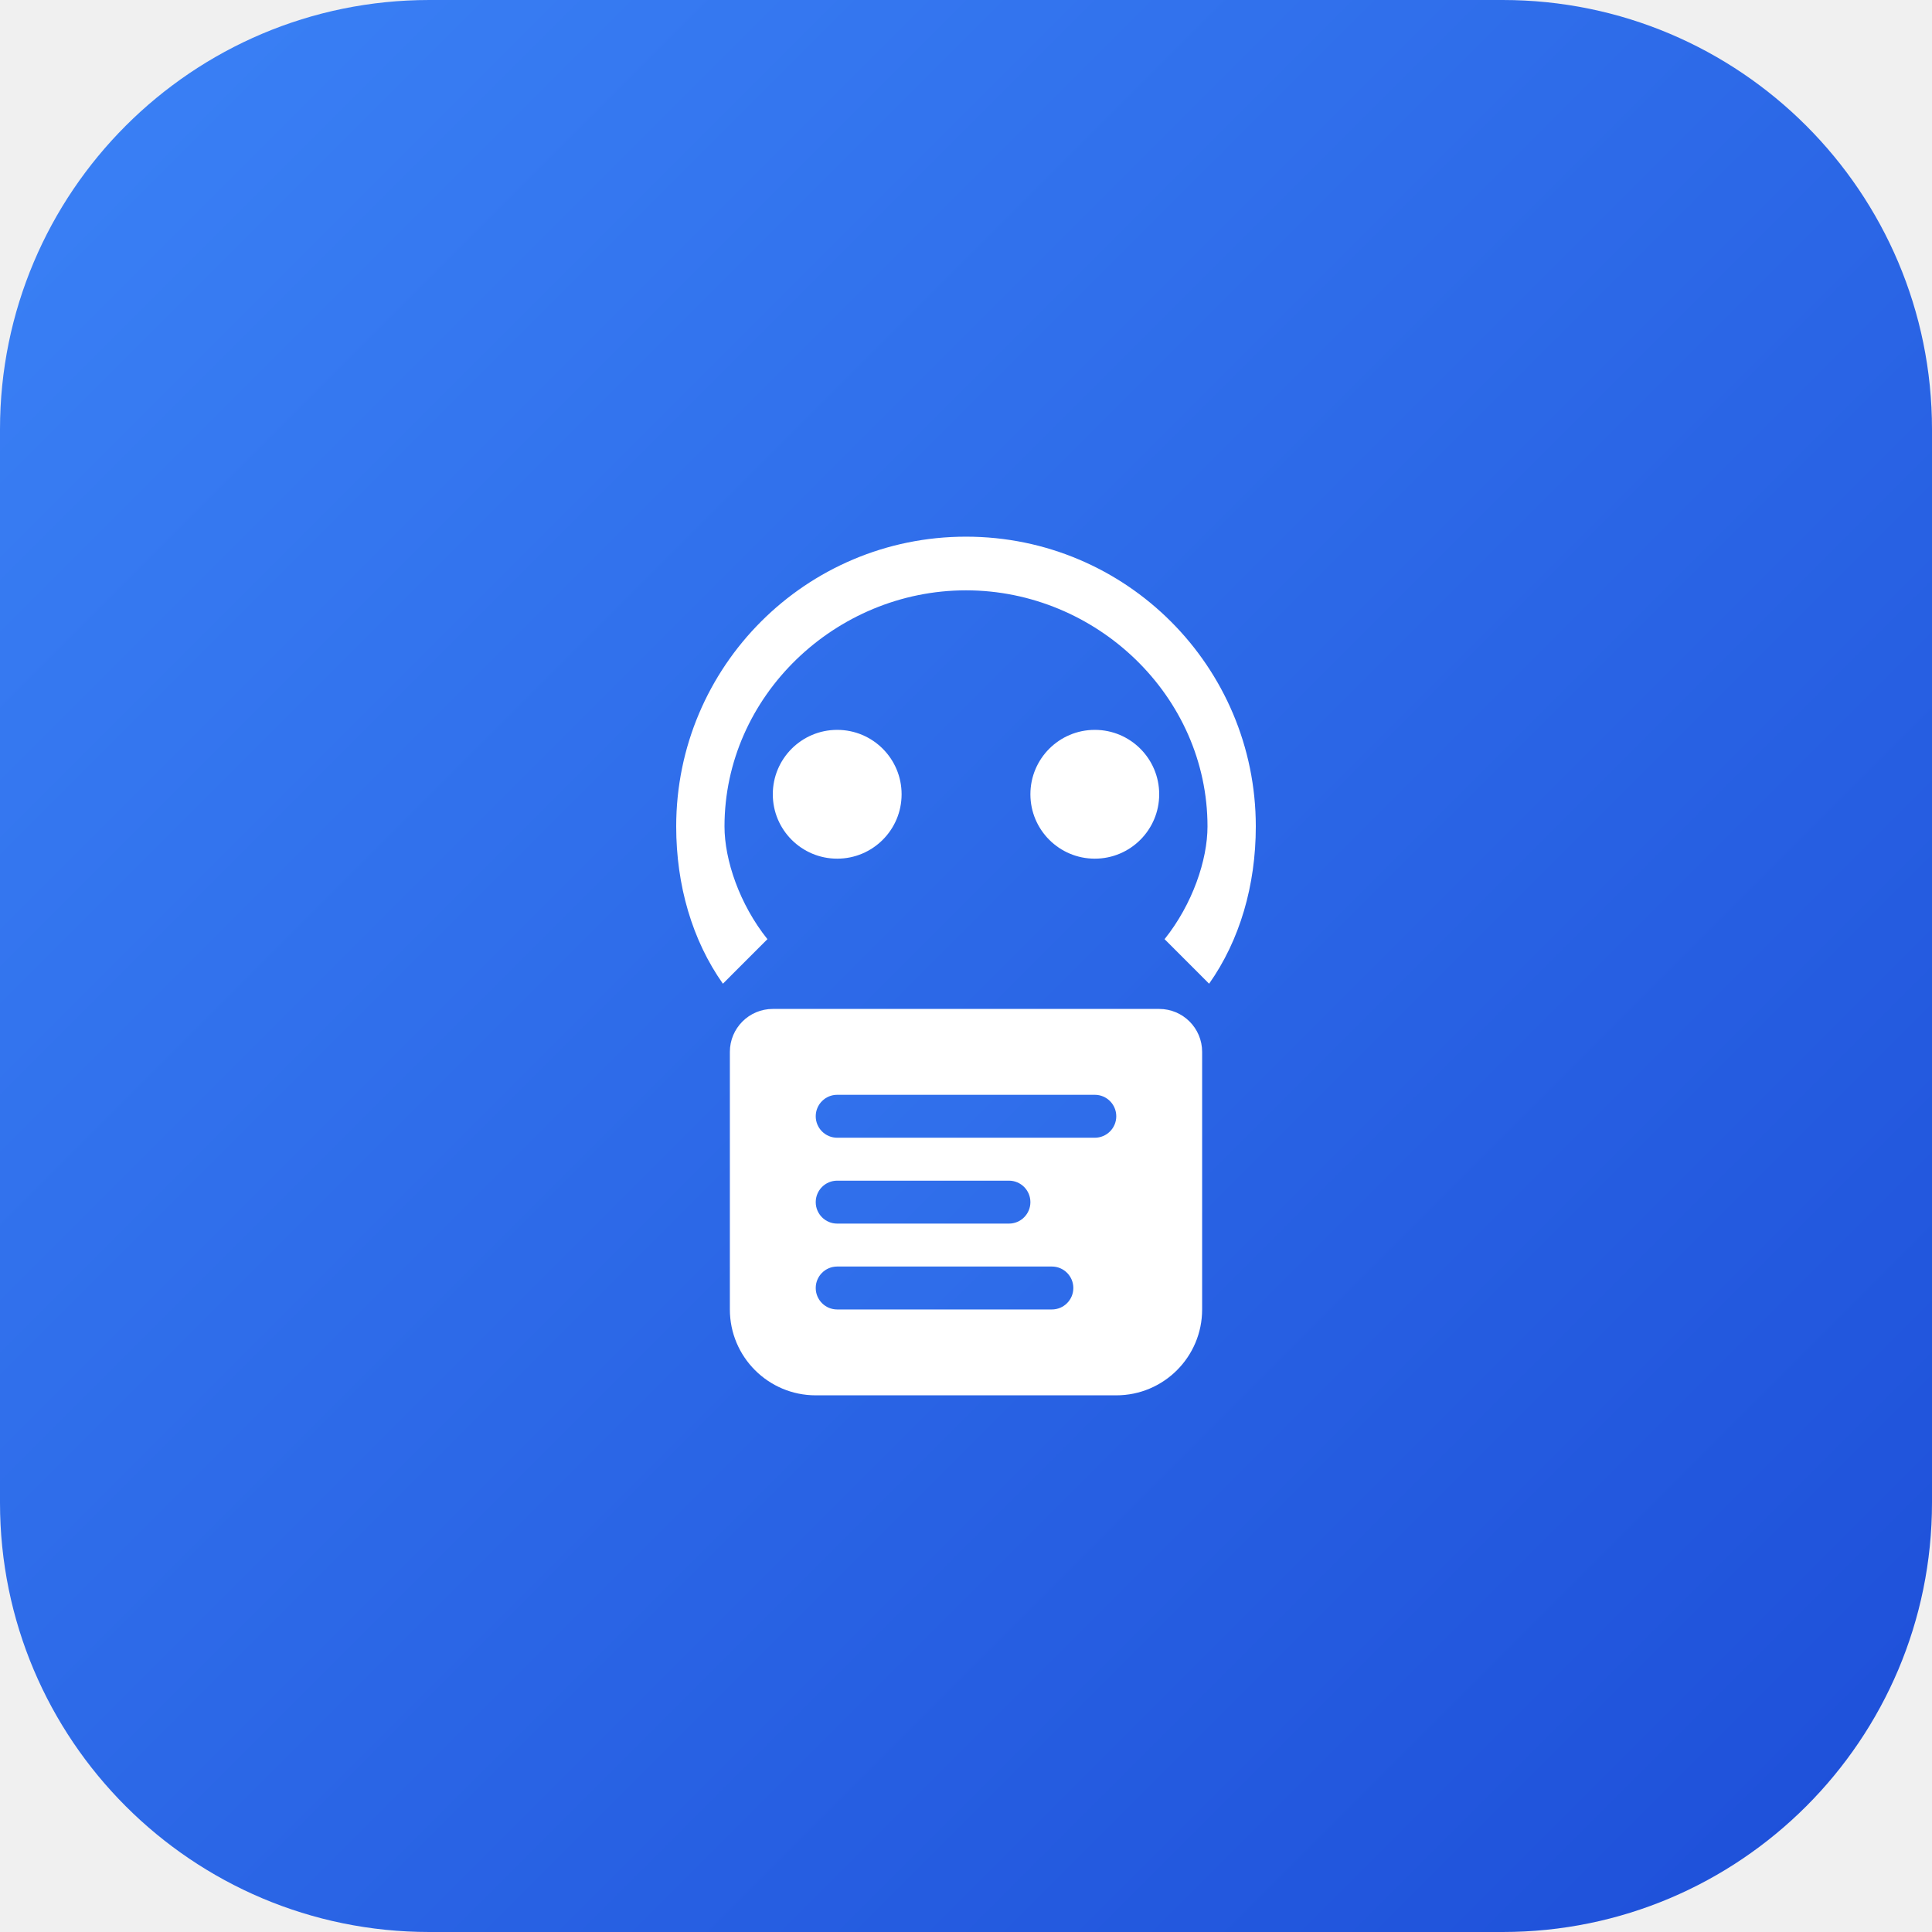
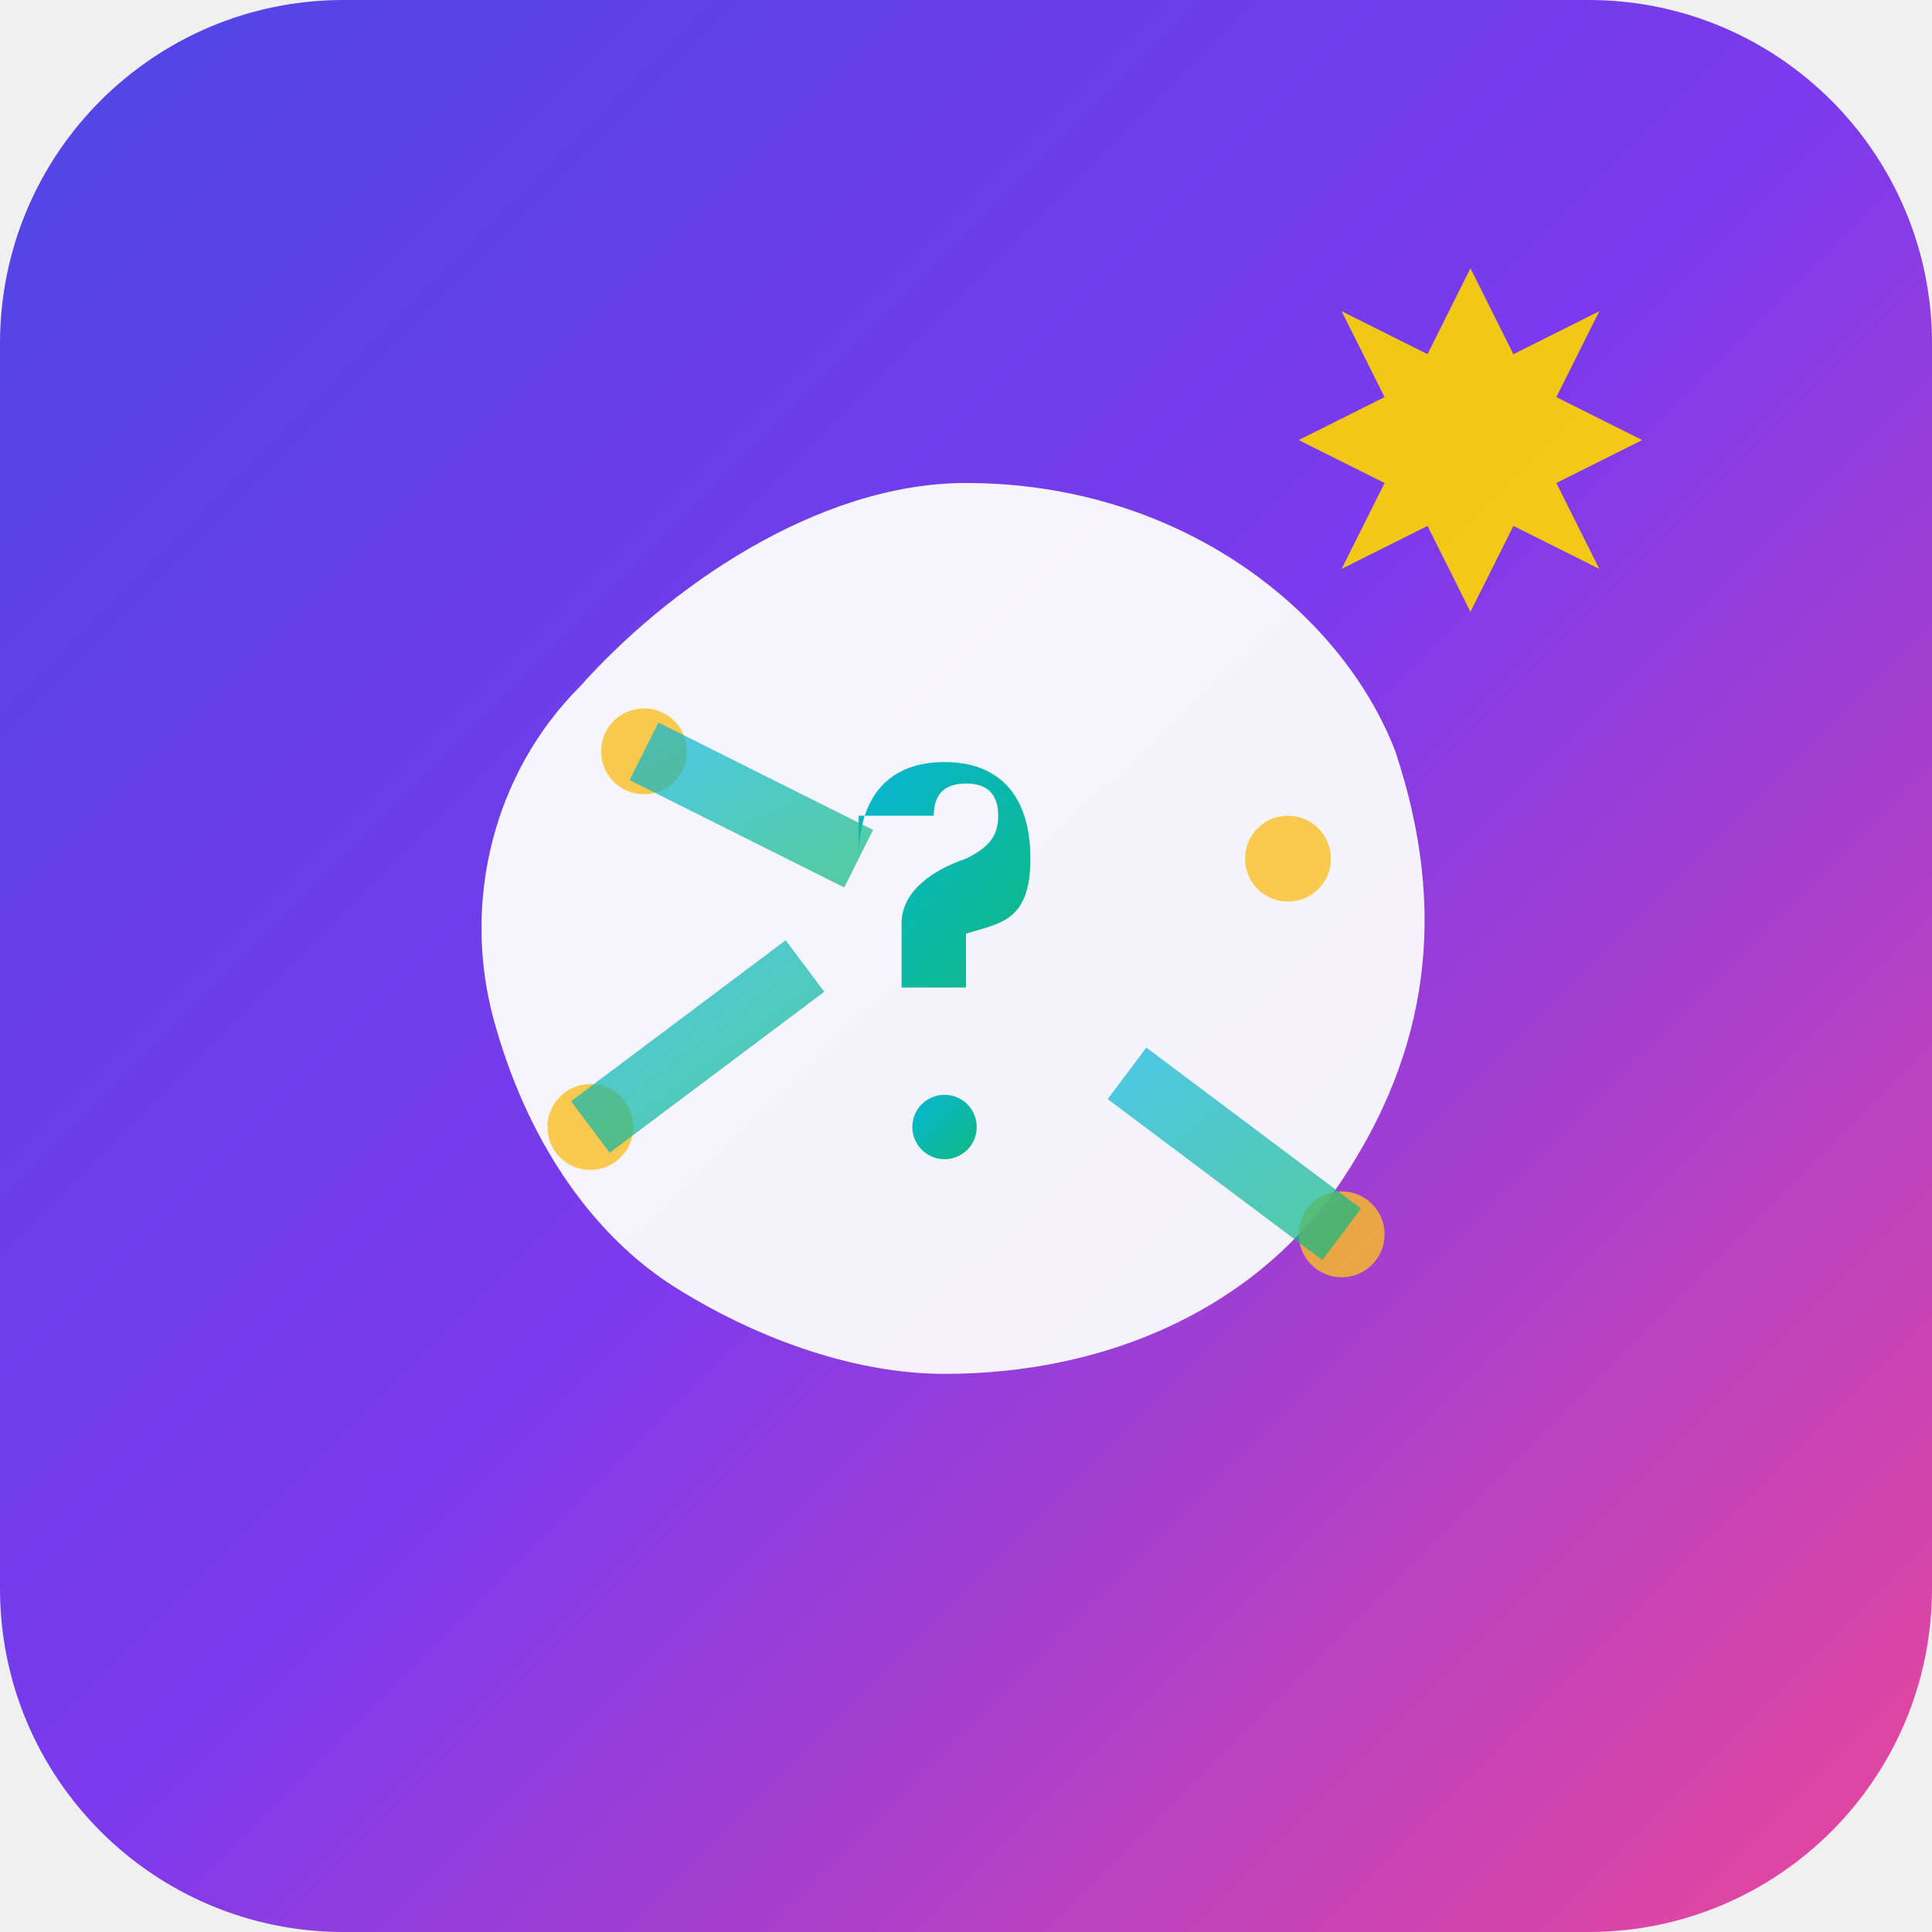
- <svg xmlns="http://www.w3.org/2000/svg" width="180" height="180" viewBox="0 0 180 180" fill="none">
-   <rect width="180" height="180" rx="40" fill="url(#gradient)" />
-   <g transform="translate(30, 30)">
-     <path d="M60 20C74.912 20 87 32.088 87 47C87 52.5 85.5 57.612 82.65 61.65L78.5 57.5C81.1 54.25 82.5 50.125 82.5 47C82.5 34.85 72.15 25 60 25C47.85 25 37.5 34.85 37.5 47C37.5 50.125 38.9 54.25 41.5 57.5L37.35 61.65C34.5 57.612 33 52.5 33 47C33 32.088 45.088 20 60 20Z" fill="white" />
-     <circle cx="48" cy="44" r="6" fill="white" />
-     <circle cx="72" cy="44" r="6" fill="white" />
-     <path d="M42 64H78C80.209 64 82 65.791 82 68V92C82 96.418 78.418 100 74 100H46C41.582 100 38 96.418 38 92V68C38 65.791 39.791 64 42 64Z" fill="white" />
-     <rect x="46" y="72" width="28" height="4" rx="2" fill="url(#gradient)" />
-     <rect x="46" y="80" width="20" height="4" rx="2" fill="url(#gradient)" />
-     <rect x="46" y="88" width="24" height="4" rx="2" fill="url(#gradient)" />
-   </g>
+ <svg xmlns="http://www.w3.org/2000/svg" viewBox="0 0 180 180" width="180" height="180">
  <defs>
-     <linearGradient id="gradient" x1="0" y1="0" x2="180" y2="180" gradientUnits="userSpaceOnUse">
-       <stop stop-color="#3B82F6" />
-       <stop offset="1" stop-color="#1D4ED8" />
+     <linearGradient id="bg" x1="0%" y1="0%" x2="100%" y2="100%">
+       <stop offset="0%" stop-color="#4f46e5" />
+       <stop offset="50%" stop-color="#7c3aed" />
+       <stop offset="100%" stop-color="#ec4899" />
+     </linearGradient>
+     <linearGradient id="brain" x1="0%" y1="0%" x2="100%" y2="100%">
+       <stop offset="0%" stop-color="#ffffff" />
+       <stop offset="100%" stop-color="#f8fafc" />
+     </linearGradient>
+     <linearGradient id="circuit" x1="0%" y1="0%" x2="100%" y2="100%">
+       <stop offset="0%" stop-color="#06b6d4" />
+       <stop offset="100%" stop-color="#10b981" />
    </linearGradient>
  </defs>
+   <rect width="180" height="180" rx="32" fill="url(#bg)" />
+   <g transform="translate(25, 35)">
+     <path d="M65 10c20 0 35 12 40 25 5 15 3 28-5 40-8 12-22 18-37 18-8 0-17-3-25-8-8-5-14-14-17-25-3-11 0-23 8-31C37 20 51 10 65 10z" fill="url(#brain)" opacity="0.95" />
+     <g fill="url(#circuit)" stroke="none">
+       <path d="M55 45c0-6 3-9 8-9s8 3 8 9-3 6-6 7v5h-6v-6c0-3 3-5 6-6 2-1 3-2 3-4 0-2-1-3-3-3s-3 1-3 3h-7z" />
+       <circle cx="63" cy="70" r="3" />
+     </g>
+     <g fill="#fbbf24" opacity="0.8">
+       <circle cx="35" cy="35" r="4" />
+       <circle cx="95" cy="45" r="4" />
+       <circle cx="30" cy="70" r="4" />
+       <circle cx="100" cy="80" r="4" />
+     </g>
+     <g stroke="url(#circuit)" stroke-width="6" fill="none" opacity="0.7">
+       <path d="M35 35L55 45" />
+       <path d="M75 45L95 45" />
+       <path d="M30 70L50 55" />
+       <path d="M80 65L100 80" />
+     </g>
+   </g>
+   <g transform="translate(125, 25)" fill="#ffd700" opacity="0.9">
+     <path d="M15 0L20 10L30 5L25 15L35 20L25 25L30 35L20 30L15 40L10 30L0 35L5 25L-5 20L5 15L0 5L10 10L15 0Z" transform="scale(0.8)" />
+   </g>
</svg>
